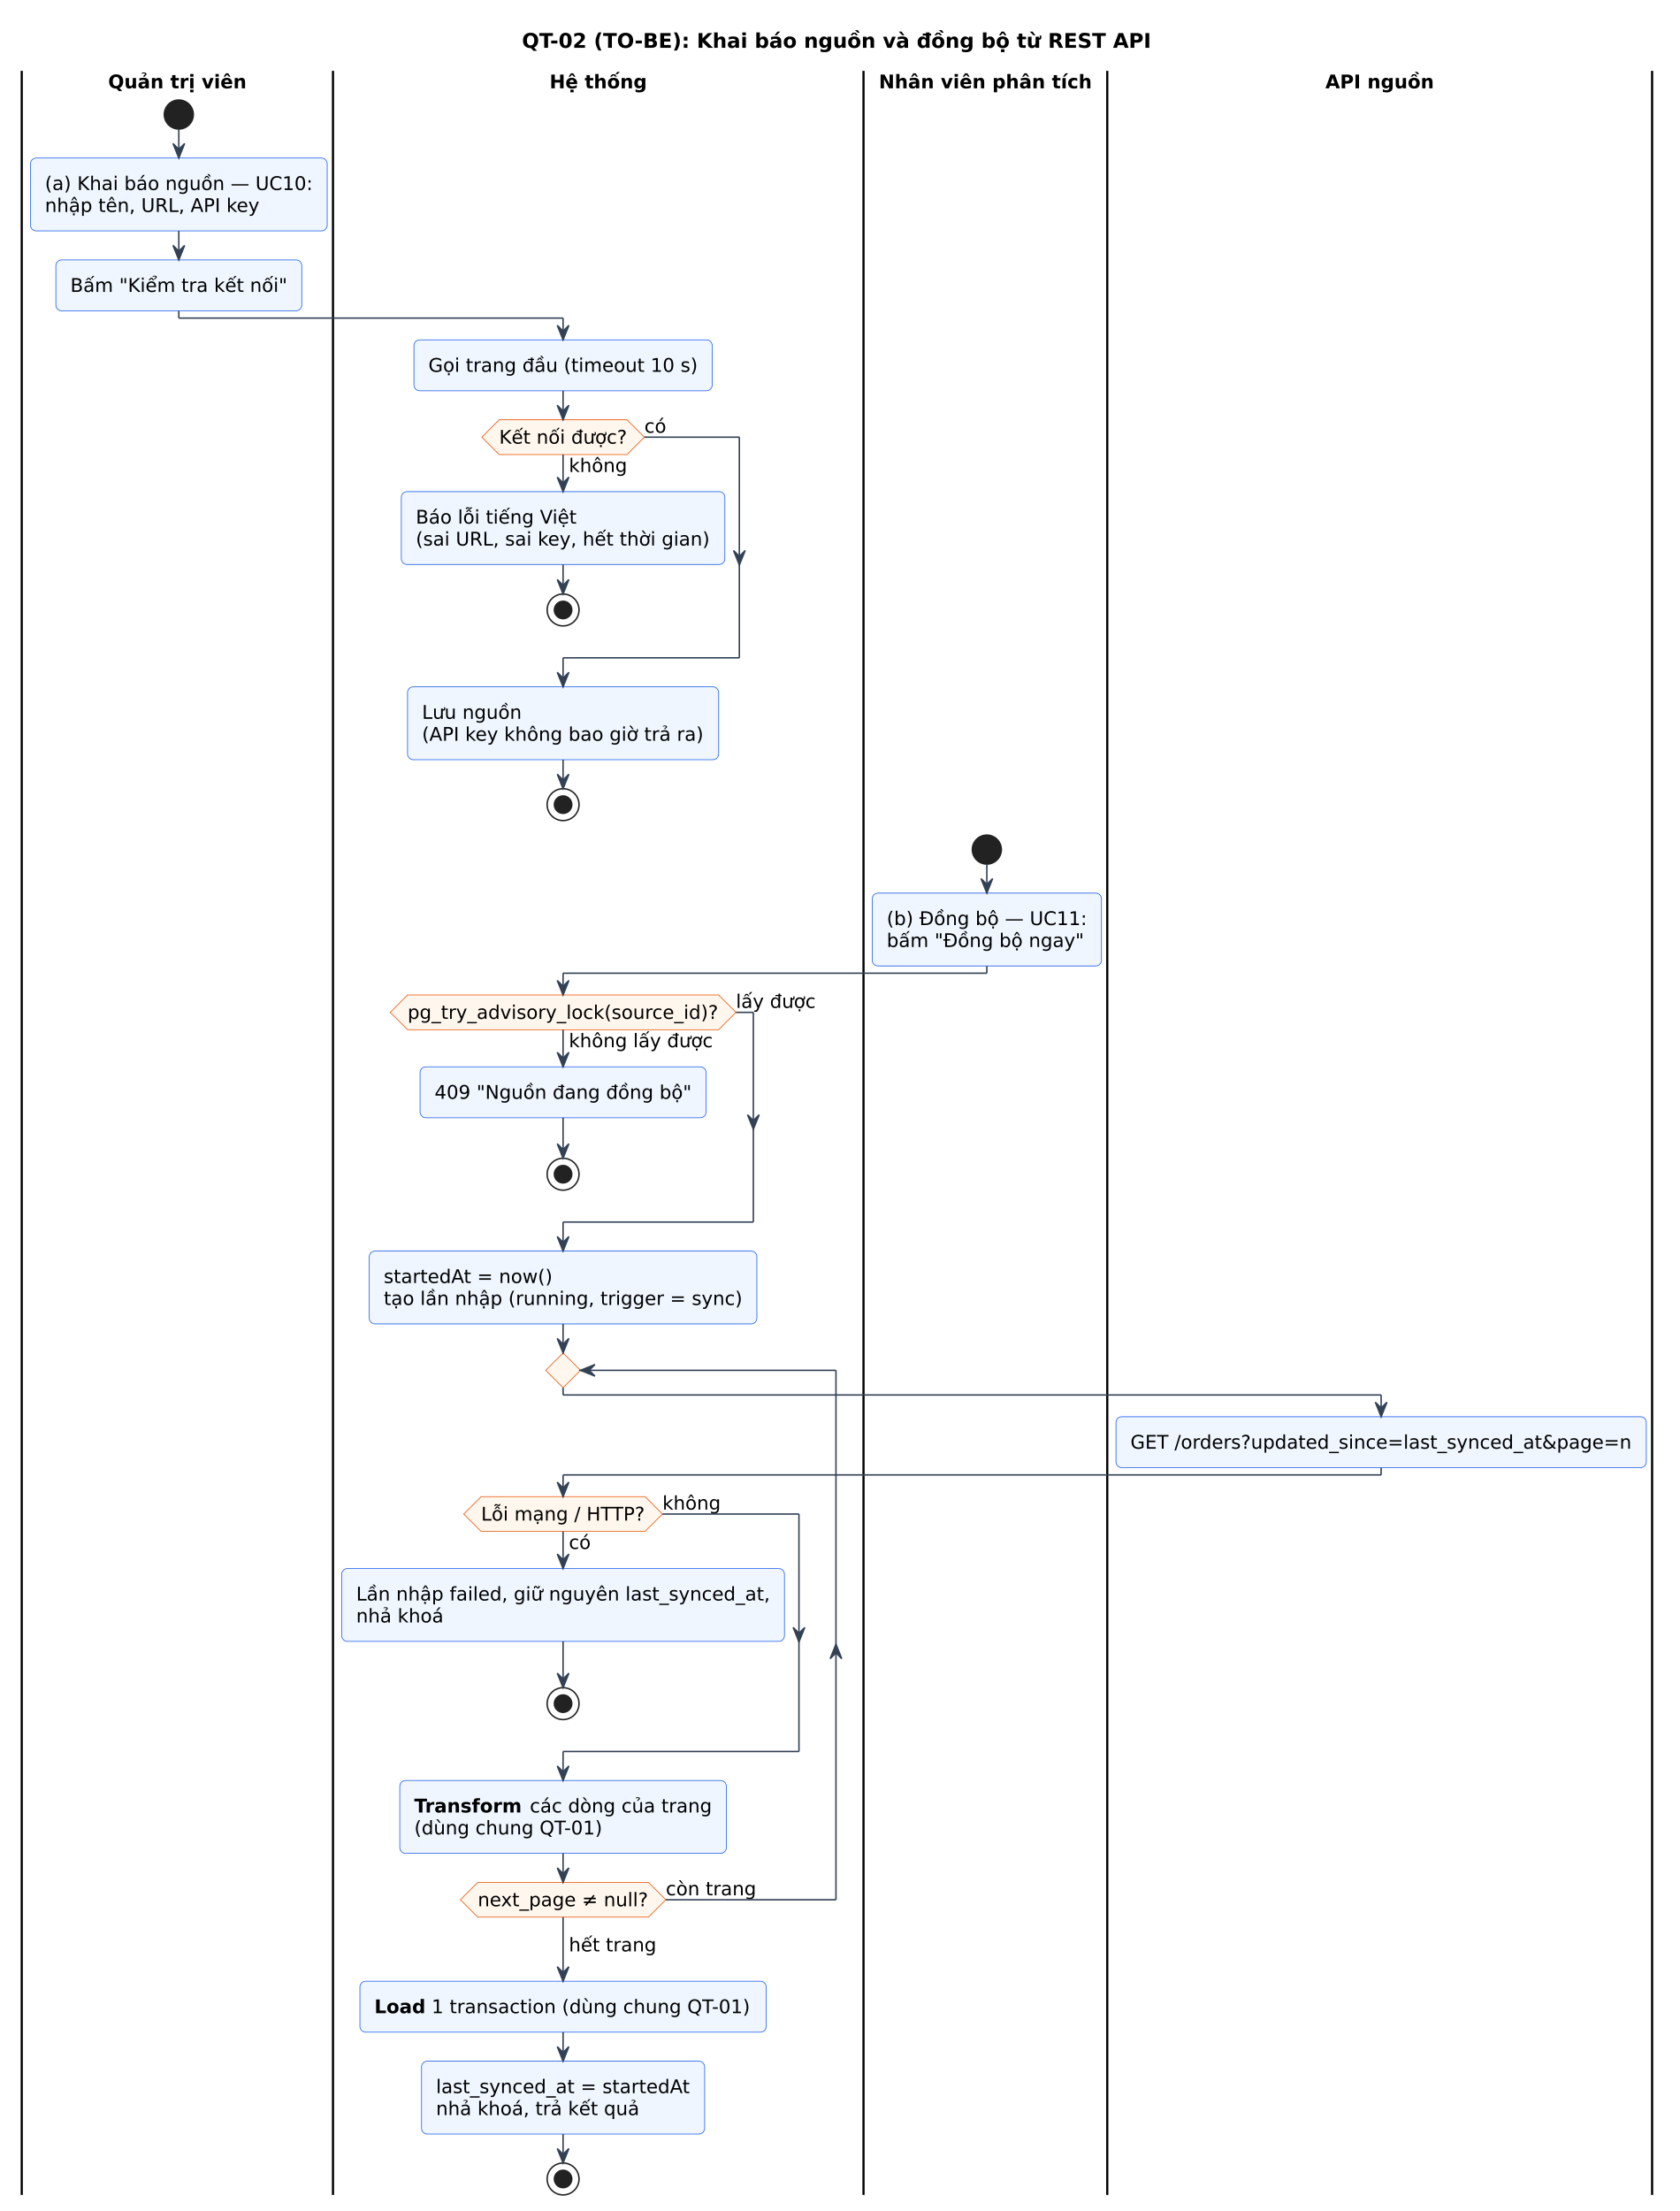
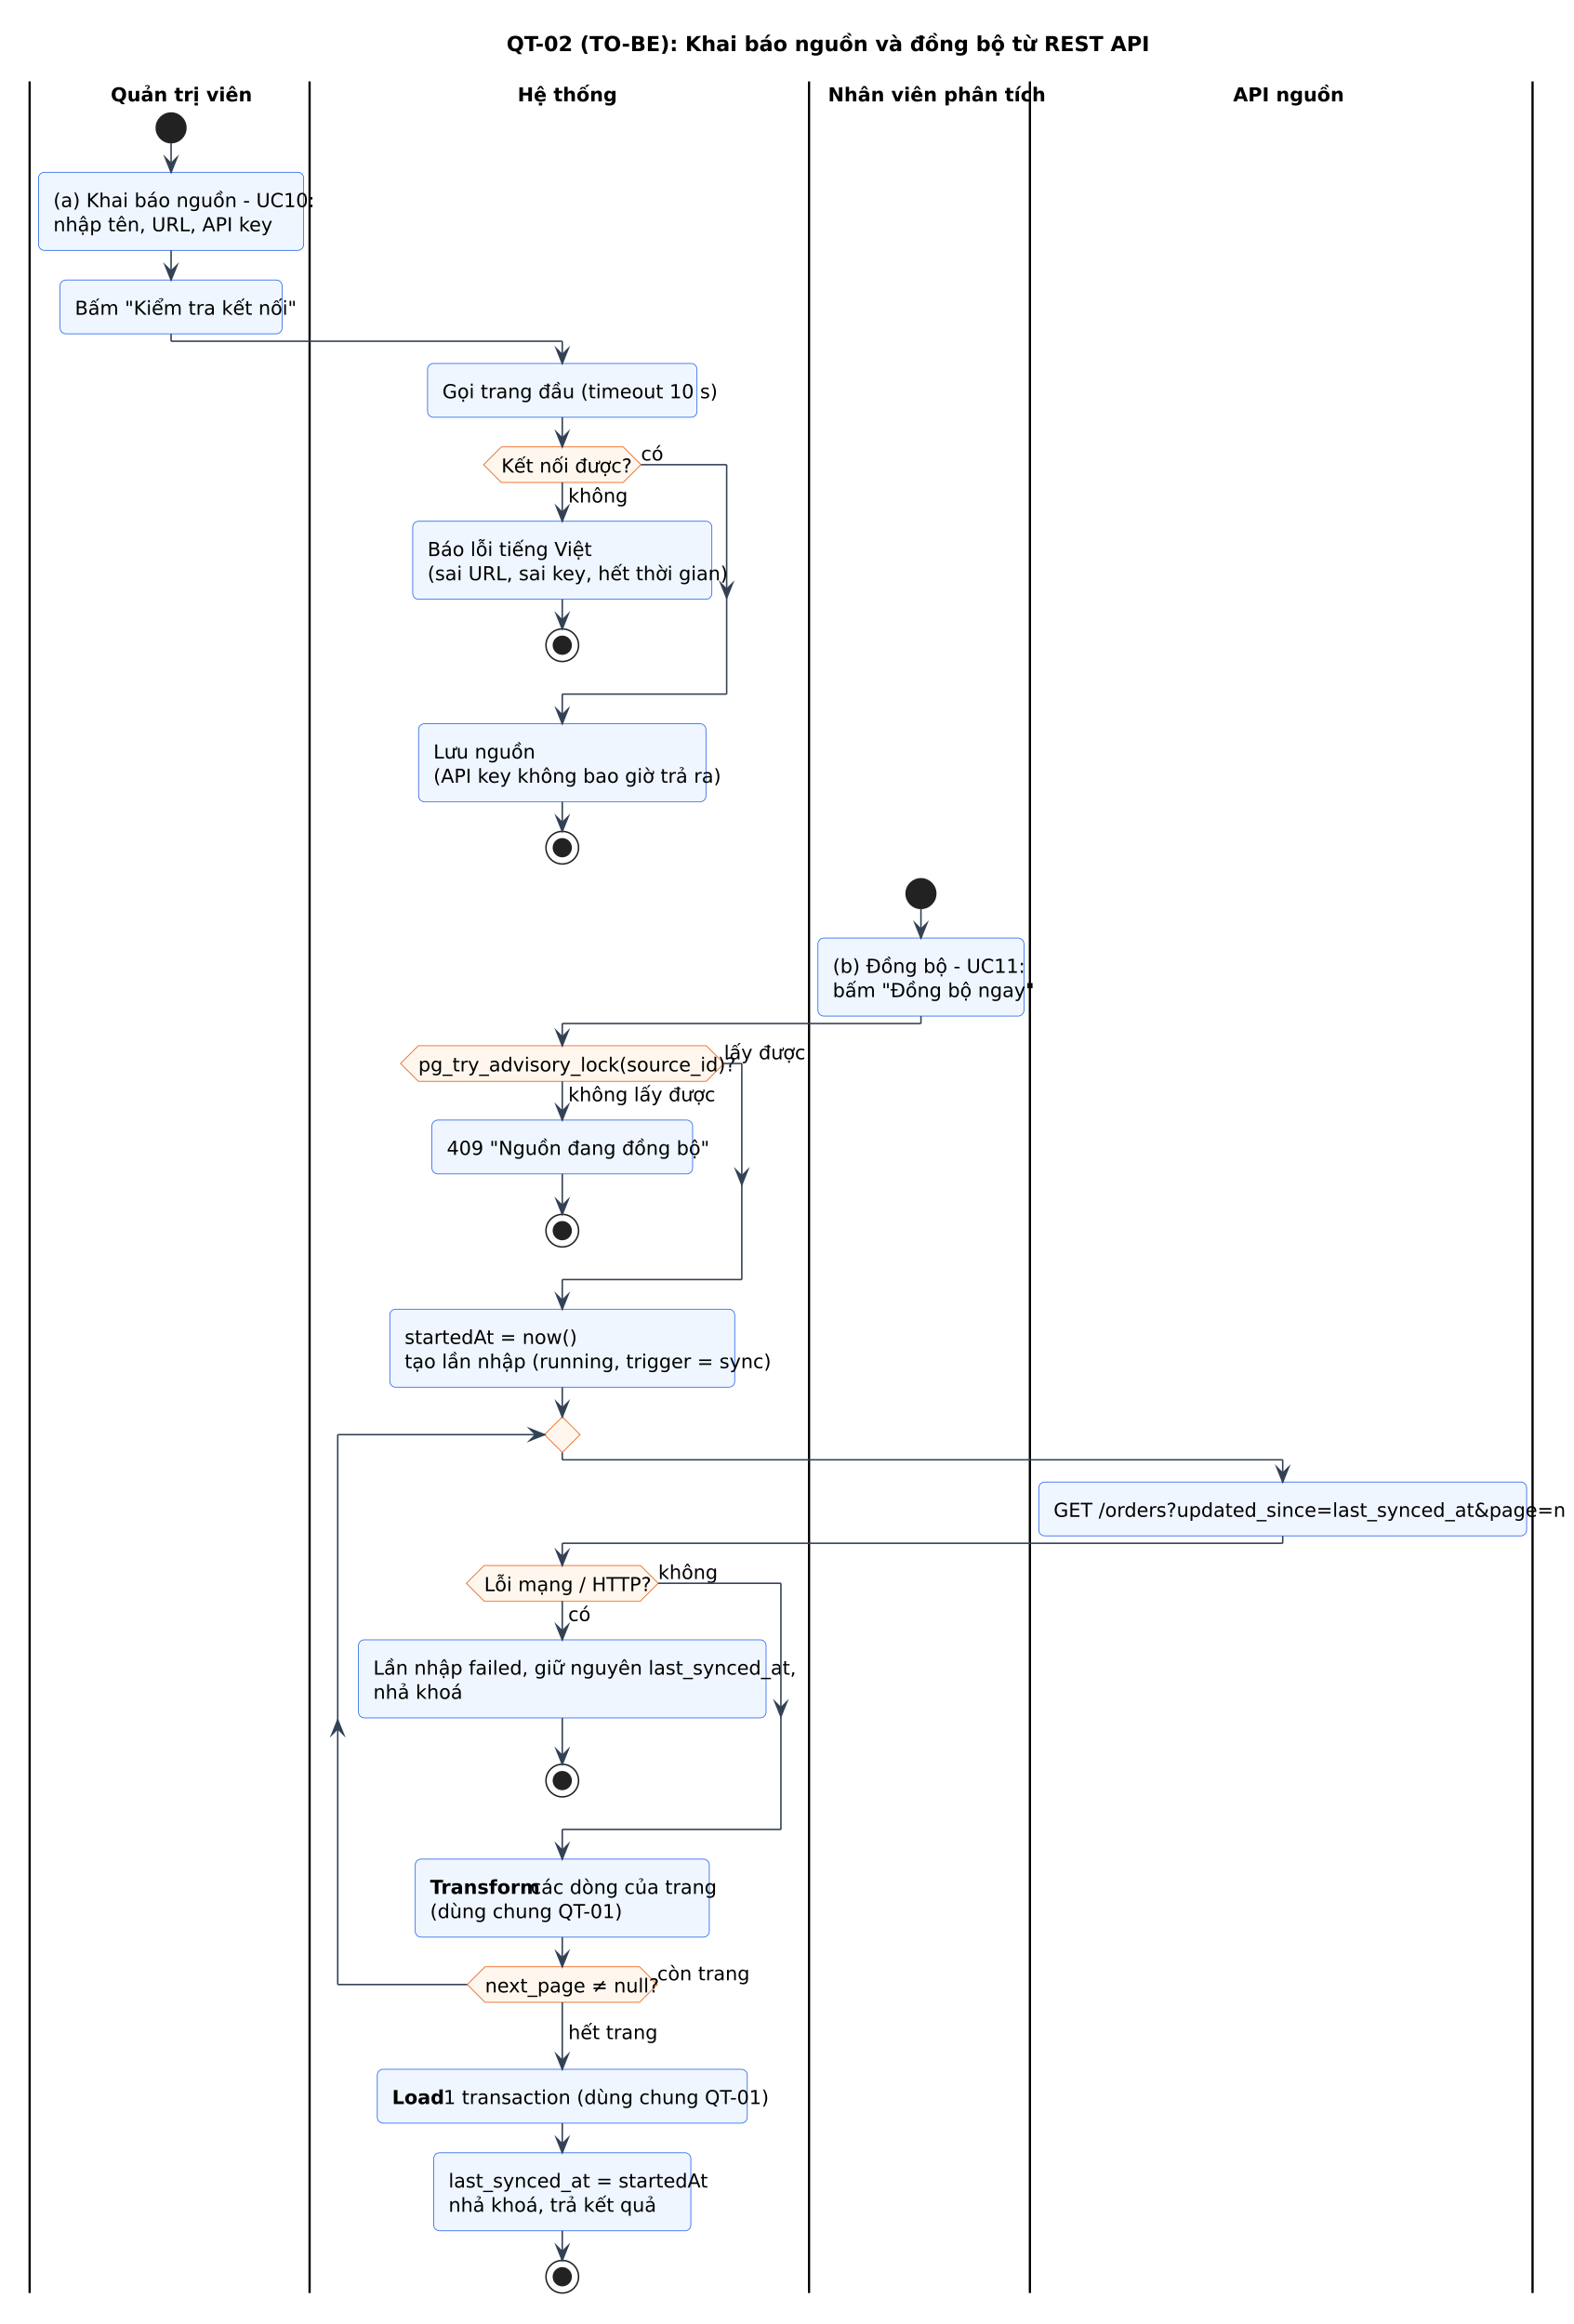
- <svg xmlns="http://www.w3.org/2000/svg" contentStyleType="text/css" height="1525px" preserveAspectRatio="none" style="width:1159px;height:1525px;background:#FFFFFF;" version="1.1" viewBox="0 0 1159 1525" width="1159px" zoomAndPan="magnify">
+ <svg xmlns="http://www.w3.org/2000/svg" version="1.1" data-diagram-type="ACTIVITY" style="width:1062px;height:1569px;background:#FFFFFF;" width="1062px" height="1569px" viewBox="0 0 1062 1569" zoomAndPan="magnify" preserveAspectRatio="none" contentStyleType="text/css">
  <defs />
-   <g>
-     <text fill="#000000" font-family="DejaVu Sans" font-size="14" font-weight="bold" lengthAdjust="spacing" textLength="435.846" x="360.088" y="32.995">QT-02 (TO-BE): Khai báo nguồn và đồng bộ từ REST API</text>
-     <rect fill="none" height="15.133" style="stroke:none;stroke-width:1.0;" width="1126.022" x="15" y="48.863" />
-     <ellipse cx="123.362" cy="78.996" fill="#222222" rx="10" ry="10" style="stroke:#222222;stroke-width:1.0;" />
-     <rect fill="#EFF6FF" height="50.266" rx="4" ry="4" style="stroke:#2563EB;stroke-width:0.5;" width="204.723" x="21" y="108.996" />
-     <text fill="#000000" font-family="DejaVu Sans" font-size="13" lengthAdjust="spacing" textLength="184.723" x="31" y="131.062">(a) Khai báo nguồn — UC10:</text>
-     <text fill="#000000" font-family="DejaVu Sans" font-size="13" lengthAdjust="spacing" textLength="148.402" x="31" y="146.195">nhập tên, URL, API key</text>
-     <rect fill="#EFF6FF" height="35.133" rx="4" ry="4" style="stroke:#2563EB;stroke-width:0.5;" width="169.671" x="38.526" y="179.261" />
-     <text fill="#000000" font-family="DejaVu Sans" font-size="13" lengthAdjust="spacing" textLength="149.671" x="48.526" y="201.328">Bấm "Kiểm tra kết nối"</text>
-     <line style="stroke:#000000;stroke-width:1.5;" x1="15" x2="15" y1="48.863" y2="1513.917" />
-     <rect fill="#EFF6FF" height="35.133" rx="4" ry="4" style="stroke:#2563EB;stroke-width:0.5;" width="205.777" x="285.568" y="234.394" />
-     <text fill="#000000" font-family="DejaVu Sans" font-size="13" lengthAdjust="spacing" textLength="185.777" x="295.568" y="256.461">Gọi trang đầu (timeout 10 s)</text>
-     <rect fill="#EFF6FF" height="50.266" rx="4" ry="4" style="stroke:#2563EB;stroke-width:0.5;" width="223.22" x="276.846" y="339.093" />
-     <text fill="#000000" font-family="DejaVu Sans" font-size="13" lengthAdjust="spacing" textLength="111.211" x="286.846" y="361.16">Báo lỗi tiếng Việt</text>
-     <text fill="#000000" font-family="DejaVu Sans" font-size="13" lengthAdjust="spacing" textLength="203.22" x="286.846" y="376.293">(sai URL, sai key, hết thời gian)</text>
-     <ellipse cx="388.457" cy="420.726" fill="none" rx="11" ry="11" style="stroke:#222222;stroke-width:1.0;" />
-     <ellipse cx="388.457" cy="420.726" fill="#222222" rx="6" ry="6" style="stroke:#222222;stroke-width:1.0;" />
-     <polygon fill="#FFF7ED" points="344.366,289.527,432.547,289.527,444.547,301.527,432.547,313.527,344.366,313.527,332.366,301.527,344.366,289.527" style="stroke:#EA580C;stroke-width:0.5;" />
-     <text fill="#000000" font-family="DejaVu Sans" font-size="13" lengthAdjust="spacing" textLength="40.212" x="392.457" y="325.594">không</text>
-     <text fill="#000000" font-family="DejaVu Sans" font-size="13" lengthAdjust="spacing" textLength="88.182" x="344.366" y="306.027">Kết nối được?</text>
-     <text fill="#000000" font-family="DejaVu Sans" font-size="13" lengthAdjust="spacing" textLength="15.101" x="444.547" y="298.461">có</text>
-     <rect fill="#EFF6FF" height="50.266" rx="4" ry="4" style="stroke:#2563EB;stroke-width:0.5;" width="214.644" x="281.134" y="473.726" />
-     <text fill="#000000" font-family="DejaVu Sans" font-size="13" lengthAdjust="spacing" textLength="68.777" x="291.134" y="495.793">Lưu nguồn</text>
-     <text fill="#000000" font-family="DejaVu Sans" font-size="13" lengthAdjust="spacing" textLength="194.644" x="291.134" y="510.926">(API key không bao giờ trả ra)</text>
-     <ellipse cx="388.457" cy="554.992" fill="none" rx="11" ry="11" style="stroke:#222222;stroke-width:1.0;" />
-     <ellipse cx="388.457" cy="554.992" fill="#222222" rx="6" ry="6" style="stroke:#222222;stroke-width:1.0;" />
-     <rect fill="#EFF6FF" height="35.133" rx="4" ry="4" style="stroke:#2563EB;stroke-width:0.5;" width="197.322" x="289.796" y="735.824" />
-     <text fill="#000000" font-family="DejaVu Sans" font-size="13" lengthAdjust="spacing" textLength="177.322" x="299.796" y="757.891">409 "Nguồn đang đồng bộ"</text>
-     <ellipse cx="388.457" cy="809.89" fill="none" rx="11" ry="11" style="stroke:#222222;stroke-width:1.0;" />
-     <ellipse cx="388.457" cy="809.89" fill="#222222" rx="6" ry="6" style="stroke:#222222;stroke-width:1.0;" />
-     <polygon fill="#FFF7ED" points="281.191,686.257,495.722,686.257,507.722,698.257,495.722,710.257,281.191,710.257,269.191,698.257,281.191,686.257" style="stroke:#EA580C;stroke-width:0.5;" />
-     <text fill="#000000" font-family="DejaVu Sans" font-size="13" lengthAdjust="spacing" textLength="99.341" x="392.457" y="722.324">không lấy được</text>
-     <text fill="#000000" font-family="DejaVu Sans" font-size="13" lengthAdjust="spacing" textLength="214.532" x="281.191" y="702.758">pg_try_advisory_lock(source_id)?</text>
-     <text fill="#000000" font-family="DejaVu Sans" font-size="13" lengthAdjust="spacing" textLength="54.996" x="507.722" y="695.191">lấy được</text>
-     <rect fill="#EFF6FF" height="50.266" rx="4" ry="4" style="stroke:#2563EB;stroke-width:0.5;" width="267.413" x="254.75" y="862.89" />
-     <text fill="#000000" font-family="DejaVu Sans" font-size="13" lengthAdjust="spacing" textLength="116.644" x="264.75" y="884.957">startedAt = now()</text>
-     <text fill="#000000" font-family="DejaVu Sans" font-size="13" lengthAdjust="spacing" textLength="247.413" x="264.75" y="900.09">tạo lần nhập (running, trigger = sync)</text>
-     <rect fill="#EFF6FF" height="50.266" rx="4" ry="4" style="stroke:#2563EB;stroke-width:0.5;" width="305.467" x="235.723" y="1081.855" />
-     <text fill="#000000" font-family="DejaVu Sans" font-size="13" lengthAdjust="spacing" textLength="285.467" x="245.723" y="1103.922">Lần nhập failed, giữ nguyên last_synced_at,</text>
-     <text fill="#000000" font-family="DejaVu Sans" font-size="13" lengthAdjust="spacing" textLength="60.265" x="245.723" y="1119.055">nhả khoá</text>
-     <ellipse cx="388.457" cy="1175.054" fill="none" rx="11" ry="11" style="stroke:#222222;stroke-width:1.0;" />
-     <ellipse cx="388.457" cy="1175.054" fill="#222222" rx="6" ry="6" style="stroke:#222222;stroke-width:1.0;" />
-     <polygon fill="#FFF7ED" points="331.905,1032.289,445.008,1032.289,457.008,1044.289,445.008,1056.289,331.905,1056.289,319.905,1044.289,331.905,1032.289" style="stroke:#EA580C;stroke-width:0.5;" />
-     <text fill="#000000" font-family="DejaVu Sans" font-size="13" lengthAdjust="spacing" textLength="15.101" x="392.457" y="1068.355">có</text>
-     <text fill="#000000" font-family="DejaVu Sans" font-size="13" lengthAdjust="spacing" textLength="113.103" x="331.905" y="1048.789">Lỗi mạng / HTTP?</text>
-     <text fill="#000000" font-family="DejaVu Sans" font-size="13" lengthAdjust="spacing" textLength="40.212" x="457.008" y="1041.223">không</text>
-     <rect fill="#EFF6FF" height="50.266" rx="4" ry="4" style="stroke:#2563EB;stroke-width:0.5;" width="225.328" x="275.793" y="1228.054" />
-     <text fill="#000000" font-family="DejaVu Sans" font-size="13" font-weight="bold" lengthAdjust="spacing" textLength="75.588" x="285.793" y="1250.121">Transform</text>
-     <text fill="#000000" font-family="DejaVu Sans" font-size="13" lengthAdjust="spacing" textLength="125.607" x="365.513" y="1250.121">các dòng của trang</text>
-     <text fill="#000000" font-family="DejaVu Sans" font-size="13" lengthAdjust="spacing" textLength="130.914" x="285.793" y="1265.254">(dùng chung QT-01)</text>
-     <polygon fill="#FFF7ED" points="388.457,933.156,400.457,945.156,388.457,957.156,376.457,945.156,388.457,933.156" style="stroke:#EA580C;stroke-width:0.5;" />
-     <polygon fill="#FFF7ED" points="329.579,1298.32,447.334,1298.32,459.334,1310.32,447.334,1322.32,329.579,1322.32,317.579,1310.32,329.579,1298.32" style="stroke:#EA580C;stroke-width:0.5;" />
-     <text fill="#000000" font-family="DejaVu Sans" font-size="13" lengthAdjust="spacing" textLength="117.755" x="329.579" y="1314.82">next_page ≠ null?</text>
-     <text fill="#000000" font-family="DejaVu Sans" font-size="13" lengthAdjust="spacing" textLength="62.372" x="459.334" y="1307.254">còn trang</text>
-     <rect fill="#EFF6FF" height="35.133" rx="4" ry="4" style="stroke:#2563EB;stroke-width:0.5;" width="280.311" x="248.301" y="1366.519" />
-     <text fill="#000000" font-family="DejaVu Sans" font-size="13" font-weight="bold" lengthAdjust="spacing" textLength="35.293" x="258.301" y="1388.585">Load</text>
-     <text fill="#000000" font-family="DejaVu Sans" font-size="13" lengthAdjust="spacing" textLength="220.886" x="297.726" y="1388.585">1 transaction (dùng chung QT-01)</text>
-     <rect fill="#EFF6FF" height="50.266" rx="4" ry="4" style="stroke:#2563EB;stroke-width:0.5;" width="195.291" x="290.811" y="1421.651" />
-     <text fill="#000000" font-family="DejaVu Sans" font-size="13" lengthAdjust="spacing" textLength="175.291" x="300.811" y="1443.718">last_synced_at = startedAt</text>
-     <text fill="#000000" font-family="DejaVu Sans" font-size="13" lengthAdjust="spacing" textLength="140.283" x="300.811" y="1458.851">nhả khoá, trả kết quả</text>
-     <ellipse cx="388.457" cy="1502.917" fill="none" rx="11" ry="11" style="stroke:#222222;stroke-width:1.0;" />
-     <ellipse cx="388.457" cy="1502.917" fill="#222222" rx="6" ry="6" style="stroke:#222222;stroke-width:1.0;" />
-     <line style="stroke:#000000;stroke-width:1.5;" x1="229.723" x2="229.723" y1="48.863" y2="1513.917" />
-     <ellipse cx="680.8" cy="585.992" fill="#222222" rx="10" ry="10" style="stroke:#222222;stroke-width:1.0;" />
-     <rect fill="#EFF6FF" height="50.266" rx="4" ry="4" style="stroke:#2563EB;stroke-width:0.5;" width="158.163" x="601.718" y="615.992" />
-     <text fill="#000000" font-family="DejaVu Sans" font-size="13" lengthAdjust="spacing" textLength="138.163" x="611.718" y="638.059">(b) Đồng bộ — UC11:</text>
-     <text fill="#000000" font-family="DejaVu Sans" font-size="13" lengthAdjust="spacing" textLength="136.113" x="611.718" y="653.191">bấm "Đồng bộ ngay"</text>
-     <line style="stroke:#000000;stroke-width:1.5;" x1="595.718" x2="595.718" y1="48.863" y2="1513.917" />
-     <rect fill="#EFF6FF" height="35.133" rx="4" ry="4" style="stroke:#2563EB;stroke-width:0.5;" width="365.877" x="769.882" y="977.156" />
-     <text fill="#000000" font-family="DejaVu Sans" font-size="13" lengthAdjust="spacing" textLength="345.877" x="779.882" y="999.223">GET /orders?updated_since=last_synced_at&amp;page=n</text>
-     <line style="stroke:#000000;stroke-width:1.5;" x1="763.882" x2="763.882" y1="48.863" y2="1513.917" />
-     <line style="stroke:#000000;stroke-width:1.5;" x1="1139.759" x2="1139.759" y1="48.863" y2="1513.917" />
-     <line style="stroke:#334155;stroke-width:1.0;" x1="123.362" x2="123.362" y1="88.996" y2="108.996" />
-     <polygon fill="#334155" points="119.362,98.996,123.362,108.996,127.362,98.996,123.362,102.996" style="stroke:#334155;stroke-width:1.0;" />
-     <line style="stroke:#334155;stroke-width:1.0;" x1="123.362" x2="123.362" y1="159.261" y2="179.261" />
-     <polygon fill="#334155" points="119.362,169.261,123.362,179.261,127.362,169.261,123.362,173.261" style="stroke:#334155;stroke-width:1.0;" />
-     <line style="stroke:#334155;stroke-width:1.0;" x1="388.457" x2="388.457" y1="389.359" y2="409.726" />
-     <polygon fill="#334155" points="384.457,399.726,388.457,409.726,392.457,399.726,388.457,403.726" style="stroke:#334155;stroke-width:1.0;" />
-     <line style="stroke:#334155;stroke-width:1.0;" x1="388.457" x2="388.457" y1="313.527" y2="339.093" />
-     <polygon fill="#334155" points="384.457,329.093,388.457,339.093,392.457,329.093,388.457,333.093" style="stroke:#334155;stroke-width:1.0;" />
-     <line style="stroke:#334155;stroke-width:1.0;" x1="444.547" x2="510.067" y1="301.527" y2="301.527" />
-     <polygon fill="#334155" points="506.067,379.726,510.067,389.726,514.067,379.726,510.067,383.726" style="stroke:#334155;stroke-width:1.0;" />
-     <line style="stroke:#334155;stroke-width:1.0;" x1="510.067" x2="510.067" y1="301.527" y2="453.726" />
-     <line style="stroke:#334155;stroke-width:1.0;" x1="510.067" x2="388.457" y1="453.726" y2="453.726" />
-     <line style="stroke:#334155;stroke-width:1.0;" x1="388.457" x2="388.457" y1="453.726" y2="473.726" />
-     <polygon fill="#334155" points="384.457,463.726,388.457,473.726,392.457,463.726,388.457,467.726" style="stroke:#334155;stroke-width:1.0;" />
-     <line style="stroke:#334155;stroke-width:1.0;" x1="388.457" x2="388.457" y1="269.527" y2="289.527" />
-     <polygon fill="#334155" points="384.457,279.527,388.457,289.527,392.457,279.527,388.457,283.527" style="stroke:#334155;stroke-width:1.0;" />
-     <line style="stroke:#334155;stroke-width:1.0;" x1="388.457" x2="388.457" y1="523.992" y2="543.992" />
-     <polygon fill="#334155" points="384.457,533.992,388.457,543.992,392.457,533.992,388.457,537.992" style="stroke:#334155;stroke-width:1.0;" />
-     <line style="stroke:#334155;stroke-width:1.0;" x1="388.457" x2="388.457" y1="770.957" y2="798.89" />
-     <polygon fill="#334155" points="384.457,788.89,388.457,798.89,392.457,788.89,388.457,792.89" style="stroke:#334155;stroke-width:1.0;" />
-     <line style="stroke:#334155;stroke-width:1.0;" x1="388.457" x2="388.457" y1="710.257" y2="735.824" />
-     <polygon fill="#334155" points="384.457,725.824,388.457,735.824,392.457,725.824,388.457,729.824" style="stroke:#334155;stroke-width:1.0;" />
-     <line style="stroke:#334155;stroke-width:1.0;" x1="507.722" x2="519.722" y1="698.257" y2="698.257" />
-     <polygon fill="#334155" points="515.722,768.89,519.722,778.89,523.722,768.89,519.722,772.89" style="stroke:#334155;stroke-width:1.0;" />
-     <line style="stroke:#334155;stroke-width:1.0;" x1="519.722" x2="519.722" y1="698.257" y2="842.89" />
-     <line style="stroke:#334155;stroke-width:1.0;" x1="519.722" x2="388.457" y1="842.89" y2="842.89" />
-     <line style="stroke:#334155;stroke-width:1.0;" x1="388.457" x2="388.457" y1="842.89" y2="862.89" />
-     <polygon fill="#334155" points="384.457,852.89,388.457,862.89,392.457,852.89,388.457,856.89" style="stroke:#334155;stroke-width:1.0;" />
-     <line style="stroke:#334155;stroke-width:1.0;" x1="388.457" x2="388.457" y1="1132.121" y2="1164.054" />
-     <polygon fill="#334155" points="384.457,1154.054,388.457,1164.054,392.457,1154.054,388.457,1158.054" style="stroke:#334155;stroke-width:1.0;" />
-     <line style="stroke:#334155;stroke-width:1.0;" x1="388.457" x2="388.457" y1="1056.289" y2="1081.855" />
-     <polygon fill="#334155" points="384.457,1071.855,388.457,1081.855,392.457,1071.855,388.457,1075.855" style="stroke:#334155;stroke-width:1.0;" />
-     <line style="stroke:#334155;stroke-width:1.0;" x1="457.008" x2="551.19" y1="1044.289" y2="1044.289" />
-     <polygon fill="#334155" points="547.19,1122.488,551.19,1132.488,555.19,1122.488,551.19,1126.488" style="stroke:#334155;stroke-width:1.0;" />
-     <line style="stroke:#334155;stroke-width:1.0;" x1="551.19" x2="551.19" y1="1044.289" y2="1208.054" />
-     <line style="stroke:#334155;stroke-width:1.0;" x1="551.19" x2="388.457" y1="1208.054" y2="1208.054" />
-     <line style="stroke:#334155;stroke-width:1.0;" x1="388.457" x2="388.457" y1="1208.054" y2="1228.054" />
-     <polygon fill="#334155" points="384.457,1218.054,388.457,1228.054,392.457,1218.054,388.457,1222.054" style="stroke:#334155;stroke-width:1.0;" />
-     <line style="stroke:#334155;stroke-width:1.0;" x1="459.334" x2="576.718" y1="1310.32" y2="1310.32" />
-     <polygon fill="#334155" points="572.718,1144.054,576.718,1134.054,580.718,1144.054,576.718,1140.054" style="stroke:#334155;stroke-width:1.0;" />
-     <line style="stroke:#334155;stroke-width:1.0;" x1="576.718" x2="576.718" y1="945.156" y2="1310.32" />
-     <line style="stroke:#334155;stroke-width:1.0;" x1="576.718" x2="400.457" y1="945.156" y2="945.156" />
-     <polygon fill="#334155" points="410.457,941.156,400.457,945.156,410.457,949.156,406.457,945.156" style="stroke:#334155;stroke-width:1.0;" />
-     <line style="stroke:#334155;stroke-width:1.0;" x1="388.457" x2="388.457" y1="1278.32" y2="1298.32" />
-     <polygon fill="#334155" points="384.457,1288.32,388.457,1298.32,392.457,1288.32,388.457,1292.32" style="stroke:#334155;stroke-width:1.0;" />
-     <line style="stroke:#334155;stroke-width:1.0;" x1="388.457" x2="388.457" y1="913.156" y2="933.156" />
-     <polygon fill="#334155" points="384.457,923.156,388.457,933.156,392.457,923.156,388.457,927.156" style="stroke:#334155;stroke-width:1.0;" />
-     <line style="stroke:#334155;stroke-width:1.0;" x1="388.457" x2="388.457" y1="1322.32" y2="1366.519" />
-     <polygon fill="#334155" points="384.457,1356.519,388.457,1366.519,392.457,1356.519,388.457,1360.519" style="stroke:#334155;stroke-width:1.0;" />
-     <text fill="#000000" font-family="DejaVu Sans" font-size="13" lengthAdjust="spacing" textLength="60.366" x="392.457" y="1345.953">hết trang</text>
-     <line style="stroke:#334155;stroke-width:1.0;" x1="388.457" x2="388.457" y1="1401.651" y2="1421.651" />
-     <polygon fill="#334155" points="384.457,1411.651,388.457,1421.651,392.457,1411.651,388.457,1415.651" style="stroke:#334155;stroke-width:1.0;" />
-     <line style="stroke:#334155;stroke-width:1.0;" x1="388.457" x2="388.457" y1="1471.917" y2="1491.917" />
-     <polygon fill="#334155" points="384.457,1481.917,388.457,1491.917,392.457,1481.917,388.457,1485.917" style="stroke:#334155;stroke-width:1.0;" />
-     <line style="stroke:#334155;stroke-width:1.0;" x1="680.8" x2="680.8" y1="595.992" y2="615.992" />
-     <polygon fill="#334155" points="676.8,605.992,680.8,615.992,684.8,605.992,680.8,609.992" style="stroke:#334155;stroke-width:1.0;" />
-     <line style="stroke:#334155;stroke-width:1.0;" x1="123.362" x2="123.362" y1="214.394" y2="219.394" />
-     <line style="stroke:#334155;stroke-width:1.0;" x1="123.362" x2="388.457" y1="219.394" y2="219.394" />
-     <line style="stroke:#334155;stroke-width:1.0;" x1="388.457" x2="388.457" y1="219.394" y2="234.394" />
-     <polygon fill="#334155" points="384.457,224.394,388.457,234.394,392.457,224.394,388.457,228.394" style="stroke:#334155;stroke-width:1.0;" />
-     <line style="stroke:#334155;stroke-width:1.0;" x1="680.8" x2="680.8" y1="666.257" y2="671.257" />
-     <line style="stroke:#334155;stroke-width:1.0;" x1="680.8" x2="388.457" y1="671.257" y2="671.257" />
-     <line style="stroke:#334155;stroke-width:1.0;" x1="388.457" x2="388.457" y1="671.257" y2="686.257" />
-     <polygon fill="#334155" points="384.457,676.257,388.457,686.257,392.457,676.257,388.457,680.257" style="stroke:#334155;stroke-width:1.0;" />
-     <line style="stroke:#334155;stroke-width:1.0;" x1="952.82" x2="952.82" y1="1012.289" y2="1017.289" />
-     <line style="stroke:#334155;stroke-width:1.0;" x1="952.82" x2="388.457" y1="1017.289" y2="1017.289" />
-     <line style="stroke:#334155;stroke-width:1.0;" x1="388.457" x2="388.457" y1="1017.289" y2="1032.289" />
-     <polygon fill="#334155" points="384.457,1022.289,388.457,1032.289,392.457,1022.289,388.457,1026.289" style="stroke:#334155;stroke-width:1.0;" />
-     <line style="stroke:#334155;stroke-width:1.0;" x1="388.457" x2="388.457" y1="957.156" y2="962.156" />
-     <line style="stroke:#334155;stroke-width:1.0;" x1="388.457" x2="952.82" y1="962.156" y2="962.156" />
-     <line style="stroke:#334155;stroke-width:1.0;" x1="952.82" x2="952.82" y1="962.156" y2="977.156" />
-     <polygon fill="#334155" points="948.82,967.156,952.82,977.156,956.82,967.156,952.82,971.156" style="stroke:#334155;stroke-width:1.0;" />
-     <text fill="#000000" font-family="DejaVu Sans" font-size="13" font-weight="bold" lengthAdjust="spacing" textLength="95.469" x="74.627" y="60.93">Quản trị viên</text>
-     <text fill="#000000" font-family="DejaVu Sans" font-size="13" font-weight="bold" lengthAdjust="spacing" textLength="67.184" x="379.129" y="60.93">Hệ thống</text>
-     <text fill="#000000" font-family="DejaVu Sans" font-size="13" font-weight="bold" lengthAdjust="spacing" textLength="146.961" x="606.32" y="60.93">Nhân viên phân tích</text>
-     <text fill="#000000" font-family="DejaVu Sans" font-size="13" font-weight="bold" lengthAdjust="spacing" textLength="74.953" x="914.344" y="60.93">API nguồn</text>
+   <g font-family="sans-serif" lengthAdjust="spacing">
+     <g class="title" data-source-line="2">
+       <text x="341.95" y="34.533" fill="#000" font-size="14" textLength="376.455" font-weight="700" font-family="'DejaVu Sans'">QT-02 (TO-BE): Khai báo nguồn và đồng bộ từ REST API</text>
+     </g>
+     <rect x="20" y="54.966" width="1015.356" height="16.352" fill="none" style="stroke:none;" />
+     <ellipse cx="115.492" cy="86.317" rx="10" ry="10" fill="#222" style="stroke:#222;stroke-width:1;" />
+     <rect x="26" y="116.317" width="178.983" height="52.703" fill="#EFF6FF" style="stroke:#2563EB;stroke-width:0.5;" rx="4" ry="4" />
+     <text x="36" y="139.813" fill="#000" font-size="13" textLength="158.983" font-family="'DejaVu Sans'">(a) Khai báo nguồn - UC10:</text>
+     <text x="36" y="156.164" fill="#000" font-size="13" textLength="135.853" font-family="'DejaVu Sans'">nhập tên, URL, API key</text>
+     <rect x="40.549" y="189.021" width="149.886" height="36.352" fill="#EFF6FF" style="stroke:#2563EB;stroke-width:0.5;" rx="4" ry="4" />
+     <text x="50.549" y="212.516" fill="#000" font-size="13" textLength="129.886" font-family="'DejaVu Sans'">Bấm "Kiểm tra kết nối"</text>
+     <line x1="20" y1="54.966" x2="20" y2="1548.084" style="stroke:#000;stroke-width:1.5;" />
+     <rect x="288.635" y="245.372" width="181.859" height="36.352" fill="#EFF6FF" style="stroke:#2563EB;stroke-width:0.5;" rx="4" ry="4" />
+     <text x="298.635" y="268.867" fill="#000" font-size="13" textLength="161.859" font-family="'DejaVu Sans'">Gọi trang đầu (timeout 10 s)</text>
+     <rect x="278.6" y="351.899" width="201.93" height="52.703" fill="#EFF6FF" style="stroke:#2563EB;stroke-width:0.5;" rx="4" ry="4" />
+     <text x="288.6" y="375.395" fill="#000" font-size="13" textLength="97.563" font-family="'DejaVu Sans'">Báo lỗi tiếng Việt</text>
+     <text x="288.6" y="391.746" fill="#000" font-size="13" textLength="181.93" font-family="'DejaVu Sans'">(sai URL, sai key, hết thời gian)</text>
+     <ellipse cx="379.565" cy="435.603" rx="11" ry="11" fill="none" style="stroke:#222;stroke-width:1;" />
+     <ellipse cx="379.565" cy="435.603" rx="6" ry="6" fill="#222" style="stroke:#222;stroke-width:1;" />
+     <polygon points="338.429,301.724,420.701,301.724,432.701,313.724,420.701,325.724,338.429,325.724,326.429,313.724,338.429,301.724" fill="#FFF7ED" style="stroke:#EA580C;stroke-width:0.5;stroke-linejoin:miter;stroke-miterlimit:10;" />
+     <text x="383.565" y="339.219" fill="#000" font-size="13" textLength="35.42" font-family="'DejaVu Sans'">không</text>
+     <text x="338.429" y="319.043" fill="#000" font-size="13" textLength="82.272" font-family="'DejaVu Sans'">Kết nối được?</text>
+     <text x="432.701" y="310.867" fill="#000" font-size="13" textLength="13.73" font-family="'DejaVu Sans'">có</text>
+     <rect x="282.567" y="488.603" width="193.996" height="52.703" fill="#EFF6FF" style="stroke:#2563EB;stroke-width:0.5;" rx="4" ry="4" />
+     <text x="292.567" y="512.098" fill="#000" font-size="13" textLength="62.924" font-family="'DejaVu Sans'">Lưu nguồn</text>
+     <text x="292.567" y="528.449" fill="#000" font-size="13" textLength="173.996" font-family="'DejaVu Sans'">(API key không bao giờ trả ra)</text>
+     <ellipse cx="379.565" cy="572.306" rx="11" ry="11" fill="none" style="stroke:#222;stroke-width:1;" />
+     <ellipse cx="379.565" cy="572.306" rx="6" ry="6" fill="#222" style="stroke:#222;stroke-width:1;" />
+     <rect x="291.578" y="756.185" width="175.975" height="36.352" fill="#EFF6FF" style="stroke:#2563EB;stroke-width:0.5;" rx="4" ry="4" />
+     <text x="301.578" y="779.68" fill="#000" font-size="13" textLength="155.975" font-family="'DejaVu Sans'">409 "Nguồn đang đồng bộ"</text>
+     <ellipse cx="379.565" cy="830.86" rx="11" ry="11" fill="none" style="stroke:#222;stroke-width:1;" />
+     <ellipse cx="379.565" cy="830.86" rx="6" ry="6" fill="#222" style="stroke:#222;stroke-width:1;" />
+     <polygon points="282.379,706.009,476.751,706.009,488.751,718.009,476.751,730.009,282.379,730.009,270.379,718.009,282.379,706.009" fill="#FFF7ED" style="stroke:#EA580C;stroke-width:0.5;stroke-linejoin:miter;stroke-miterlimit:10;" />
+     <text x="383.565" y="743.504" fill="#000" font-size="13" textLength="90.219" font-family="'DejaVu Sans'">không lấy được</text>
+     <text x="282.379" y="723.328" fill="#000" font-size="13" textLength="194.372" font-family="'DejaVu Sans'">pg_try_advisory_lock(source_id)?</text>
+     <text x="488.751" y="715.152" fill="#000" font-size="13" textLength="51.188" font-family="'DejaVu Sans'">lấy được</text>
+     <rect x="263.156" y="883.86" width="232.818" height="52.703" fill="#EFF6FF" style="stroke:#2563EB;stroke-width:0.5;" rx="4" ry="4" />
+     <text x="273.156" y="907.355" fill="#000" font-size="13" textLength="99.347" font-family="'DejaVu Sans'">startedAt = now()</text>
+     <text x="273.156" y="923.707" fill="#000" font-size="13" textLength="212.818" font-family="'DejaVu Sans'">tạo lần nhập (running, trigger = sync)</text>
+     <rect x="241.983" y="1107.091" width="275.163" height="52.703" fill="#EFF6FF" style="stroke:#2563EB;stroke-width:0.5;" rx="4" ry="4" />
+     <text x="251.983" y="1130.586" fill="#000" font-size="13" textLength="255.163" font-family="'DejaVu Sans'">Lần nhập failed, giữ nguyên last_synced_at,</text>
+     <text x="251.983" y="1146.938" fill="#000" font-size="13" textLength="53.492" font-family="'DejaVu Sans'">nhả khoá</text>
+     <ellipse cx="379.565" cy="1202.118" rx="11" ry="11" fill="none" style="stroke:#222;stroke-width:1;" />
+     <ellipse cx="379.565" cy="1202.118" rx="6" ry="6" fill="#222" style="stroke:#222;stroke-width:1;" />
+     <polygon points="326.822,1056.915,432.308,1056.915,444.308,1068.915,432.308,1080.915,326.822,1080.915,314.822,1068.915,326.822,1056.915" fill="#FFF7ED" style="stroke:#EA580C;stroke-width:0.5;stroke-linejoin:miter;stroke-miterlimit:10;" />
+     <text x="383.565" y="1094.41" fill="#000" font-size="13" textLength="13.73" font-family="'DejaVu Sans'">có</text>
+     <text x="326.822" y="1074.234" fill="#000" font-size="13" textLength="105.485" font-family="'DejaVu Sans'">Lỗi mạng / HTTP?</text>
+     <text x="444.308" y="1066.059" fill="#000" font-size="13" textLength="35.42" font-family="'DejaVu Sans'">không</text>
+     <rect x="280.326" y="1255.118" width="198.477" height="52.703" fill="#EFF6FF" style="stroke:#2563EB;stroke-width:0.5;" rx="4" ry="4" />
+     <text x="290.326" y="1278.613" fill="#000" font-size="13" textLength="64.289" font-weight="700" font-family="'DejaVu Sans'">Transform</text>
+     <text x="358.227" y="1278.613" fill="#000" font-size="13" textLength="110.576" font-family="'DejaVu Sans'">các dòng của trang</text>
+     <text x="290.326" y="1294.965" fill="#000" font-size="13" textLength="117.063" font-family="'DejaVu Sans'">(dùng chung QT-01)</text>
+     <polygon points="379.565,956.563,391.565,968.563,379.565,980.563,367.565,968.563,379.565,956.563" fill="#FFF7ED" style="stroke:#EA580C;stroke-width:0.5;stroke-linejoin:miter;stroke-miterlimit:10;" />
+     <polygon points="327.416,1327.821,431.714,1327.821,443.714,1339.821,431.714,1351.821,327.416,1351.821,315.416,1339.821,327.416,1327.821" fill="#FFF7ED" style="stroke:#EA580C;stroke-width:0.5;stroke-linejoin:miter;stroke-miterlimit:10;" />
+     <text x="327.416" y="1345.141" fill="#000" font-size="13" textLength="104.298" font-family="'DejaVu Sans'">next_page ≠ null?</text>
+     <text x="443.714" y="1336.965" fill="#000" font-size="13" textLength="54.203" font-family="'DejaVu Sans'">còn trang</text>
+     <rect x="254.679" y="1397.029" width="249.772" height="36.352" fill="#EFF6FF" style="stroke:#2563EB;stroke-width:0.5;" rx="4" ry="4" />
+     <text x="264.679" y="1420.524" fill="#000" font-size="13" textLength="31.053" font-weight="700" font-family="'DejaVu Sans'">Load</text>
+     <text x="299.343" y="1420.524" fill="#000" font-size="13" textLength="195.108" font-family="'DejaVu Sans'">1 transaction (dùng chung QT-01)</text>
+     <rect x="292.784" y="1453.381" width="173.563" height="52.703" fill="#EFF6FF" style="stroke:#2563EB;stroke-width:0.5;" rx="4" ry="4" />
+     <text x="302.784" y="1476.876" fill="#000" font-size="13" textLength="153.563" font-family="'DejaVu Sans'">last_synced_at = startedAt</text>
+     <text x="302.784" y="1493.228" fill="#000" font-size="13" textLength="122.142" font-family="'DejaVu Sans'">nhả khoá, trả kết quả</text>
+     <ellipse cx="379.565" cy="1537.084" rx="11" ry="11" fill="none" style="stroke:#222;stroke-width:1;" />
+     <ellipse cx="379.565" cy="1537.084" rx="6" ry="6" fill="#222" style="stroke:#222;stroke-width:1;" />
+     <line x1="208.983" y1="54.966" x2="208.983" y2="1548.084" style="stroke:#000;stroke-width:1.5;" />
+     <ellipse cx="621.688" cy="603.306" rx="10" ry="10" fill="#222" style="stroke:#222;stroke-width:1;" />
+     <rect x="552.146" y="633.306" width="139.082" height="52.703" fill="#EFF6FF" style="stroke:#2563EB;stroke-width:0.5;" rx="4" ry="4" />
+     <text x="562.146" y="656.801" fill="#000" font-size="13" textLength="117.051" font-family="'DejaVu Sans'">(b) Đồng bộ - UC11:</text>
+     <text x="562.146" y="673.152" fill="#000" font-size="13" textLength="119.082" font-family="'DejaVu Sans'">bấm "Đồng bộ ngay"</text>
+     <line x1="546.146" y1="54.966" x2="546.146" y2="1548.084" style="stroke:#000;stroke-width:1.5;" />
+     <rect x="701.229" y="1000.563" width="329.321" height="36.352" fill="#EFF6FF" style="stroke:#2563EB;stroke-width:0.5;" rx="4" ry="4" />
+     <text x="711.229" y="1024.059" fill="#000" font-size="13" textLength="309.321" font-family="'DejaVu Sans'">GET /orders?updated_since=last_synced_at&amp;page=n</text>
+     <line x1="695.229" y1="54.966" x2="695.229" y2="1548.084" style="stroke:#000;stroke-width:1.5;" />
+     <line x1="1034.55" y1="54.966" x2="1034.55" y2="1548.084" style="stroke:#000;stroke-width:1.5;" />
+     <line x1="115.492" y1="96.317" x2="115.492" y2="116.317" style="stroke:#334155;stroke-width:1;" />
+     <polygon points="111.492,106.317,115.492,116.317,119.492,106.317,115.492,110.317" fill="#334155" style="stroke:#334155;stroke-width:1;stroke-linejoin:miter;stroke-miterlimit:10;" />
+     <line x1="115.492" y1="169.021" x2="115.492" y2="189.021" style="stroke:#334155;stroke-width:1;" />
+     <polygon points="111.492,179.021,115.492,189.021,119.492,179.021,115.492,183.021" fill="#334155" style="stroke:#334155;stroke-width:1;stroke-linejoin:miter;stroke-miterlimit:10;" />
+     <line x1="379.565" y1="404.603" x2="379.565" y2="424.603" style="stroke:#334155;stroke-width:1;" />
+     <polygon points="375.565,414.603,379.565,424.603,383.565,414.603,379.565,418.603" fill="#334155" style="stroke:#334155;stroke-width:1;stroke-linejoin:miter;stroke-miterlimit:10;" />
+     <line x1="379.565" y1="325.724" x2="379.565" y2="351.899" style="stroke:#334155;stroke-width:1;" />
+     <polygon points="375.565,341.899,379.565,351.899,383.565,341.899,379.565,345.899" fill="#334155" style="stroke:#334155;stroke-width:1;stroke-linejoin:miter;stroke-miterlimit:10;" />
+     <line x1="432.701" y1="313.724" x2="490.53" y2="313.724" style="stroke:#334155;stroke-width:1;" />
+     <polygon points="486.53,393.751,490.53,403.751,494.53,393.751,490.53,397.751" fill="#334155" style="stroke:#334155;stroke-width:1;stroke-linejoin:miter;stroke-miterlimit:10;" />
+     <line x1="490.53" y1="313.724" x2="490.53" y2="468.603" style="stroke:#334155;stroke-width:1;" />
+     <line x1="490.53" y1="468.603" x2="379.565" y2="468.603" style="stroke:#334155;stroke-width:1;" />
+     <line x1="379.565" y1="468.603" x2="379.565" y2="488.603" style="stroke:#334155;stroke-width:1;" />
+     <polygon points="375.565,478.603,379.565,488.603,383.565,478.603,379.565,482.603" fill="#334155" style="stroke:#334155;stroke-width:1;stroke-linejoin:miter;stroke-miterlimit:10;" />
+     <line x1="379.565" y1="281.724" x2="379.565" y2="301.724" style="stroke:#334155;stroke-width:1;" />
+     <polygon points="375.565,291.724,379.565,301.724,383.565,291.724,379.565,295.724" fill="#334155" style="stroke:#334155;stroke-width:1;stroke-linejoin:miter;stroke-miterlimit:10;" />
+     <line x1="379.565" y1="541.306" x2="379.565" y2="561.306" style="stroke:#334155;stroke-width:1;" />
+     <polygon points="375.565,551.306,379.565,561.306,383.565,551.306,379.565,555.306" fill="#334155" style="stroke:#334155;stroke-width:1;stroke-linejoin:miter;stroke-miterlimit:10;" />
+     <line x1="379.565" y1="792.536" x2="379.565" y2="819.86" style="stroke:#334155;stroke-width:1;" />
+     <polygon points="375.565,809.86,379.565,819.86,383.565,809.86,379.565,813.86" fill="#334155" style="stroke:#334155;stroke-width:1;stroke-linejoin:miter;stroke-miterlimit:10;" />
+     <line x1="379.565" y1="730.009" x2="379.565" y2="756.185" style="stroke:#334155;stroke-width:1;" />
+     <polygon points="375.565,746.185,379.565,756.185,383.565,746.185,379.565,750.185" fill="#334155" style="stroke:#334155;stroke-width:1;stroke-linejoin:miter;stroke-miterlimit:10;" />
+     <line x1="488.751" y1="718.009" x2="500.751" y2="718.009" style="stroke:#334155;stroke-width:1;" />
+     <polygon points="496.751,789.86,500.751,799.86,504.751,789.86,500.751,793.86" fill="#334155" style="stroke:#334155;stroke-width:1;stroke-linejoin:miter;stroke-miterlimit:10;" />
+     <line x1="500.751" y1="718.009" x2="500.751" y2="863.86" style="stroke:#334155;stroke-width:1;" />
+     <line x1="500.751" y1="863.86" x2="379.565" y2="863.86" style="stroke:#334155;stroke-width:1;" />
+     <line x1="379.565" y1="863.86" x2="379.565" y2="883.86" style="stroke:#334155;stroke-width:1;" />
+     <polygon points="375.565,873.86,379.565,883.86,383.565,873.86,379.565,877.86" fill="#334155" style="stroke:#334155;stroke-width:1;stroke-linejoin:miter;stroke-miterlimit:10;" />
+     <line x1="379.565" y1="1159.794" x2="379.565" y2="1191.118" style="stroke:#334155;stroke-width:1;" />
+     <polygon points="375.565,1181.118,379.565,1191.118,383.565,1181.118,379.565,1185.118" fill="#334155" style="stroke:#334155;stroke-width:1;stroke-linejoin:miter;stroke-miterlimit:10;" />
+     <line x1="379.565" y1="1080.915" x2="379.565" y2="1107.091" style="stroke:#334155;stroke-width:1;" />
+     <polygon points="375.565,1097.091,379.565,1107.091,383.565,1097.091,379.565,1101.091" fill="#334155" style="stroke:#334155;stroke-width:1;stroke-linejoin:miter;stroke-miterlimit:10;" />
+     <line x1="444.308" y1="1068.915" x2="527.146" y2="1068.915" style="stroke:#334155;stroke-width:1;" />
+     <polygon points="523.146,1148.942,527.146,1158.942,531.146,1148.942,527.146,1152.942" fill="#334155" style="stroke:#334155;stroke-width:1;stroke-linejoin:miter;stroke-miterlimit:10;" />
+     <line x1="527.146" y1="1068.915" x2="527.146" y2="1235.118" style="stroke:#334155;stroke-width:1;" />
+     <line x1="527.146" y1="1235.118" x2="379.565" y2="1235.118" style="stroke:#334155;stroke-width:1;" />
+     <line x1="379.565" y1="1235.118" x2="379.565" y2="1255.118" style="stroke:#334155;stroke-width:1;" />
+     <polygon points="375.565,1245.118,379.565,1255.118,383.565,1245.118,379.565,1249.118" fill="#334155" style="stroke:#334155;stroke-width:1;stroke-linejoin:miter;stroke-miterlimit:10;" />
+     <line x1="315.416" y1="1339.821" x2="227.983" y2="1339.821" style="stroke:#334155;stroke-width:1;" />
+     <polygon points="223.983,1171.118,227.983,1161.118,231.983,1171.118,227.983,1167.118" fill="#334155" style="stroke:#334155;stroke-width:1;stroke-linejoin:miter;stroke-miterlimit:10;" />
+     <line x1="227.983" y1="968.563" x2="227.983" y2="1339.821" style="stroke:#334155;stroke-width:1;" />
+     <line x1="227.983" y1="968.563" x2="367.565" y2="968.563" style="stroke:#334155;stroke-width:1;" />
+     <polygon points="357.565,964.563,367.565,968.563,357.565,972.563,361.565,968.563" fill="#334155" style="stroke:#334155;stroke-width:1;stroke-linejoin:miter;stroke-miterlimit:10;" />
+     <line x1="379.565" y1="1307.821" x2="379.565" y2="1327.821" style="stroke:#334155;stroke-width:1;" />
+     <polygon points="375.565,1317.821,379.565,1327.821,383.565,1317.821,379.565,1321.821" fill="#334155" style="stroke:#334155;stroke-width:1;stroke-linejoin:miter;stroke-miterlimit:10;" />
+     <line x1="379.565" y1="936.563" x2="379.565" y2="956.563" style="stroke:#334155;stroke-width:1;" />
+     <polygon points="375.565,946.563,379.565,956.563,383.565,946.563,379.565,950.563" fill="#334155" style="stroke:#334155;stroke-width:1;stroke-linejoin:miter;stroke-miterlimit:10;" />
+     <line x1="379.565" y1="1351.821" x2="379.565" y2="1397.029" style="stroke:#334155;stroke-width:1;" />
+     <polygon points="375.565,1387.029,379.565,1397.029,383.565,1387.029,379.565,1391.029" fill="#334155" style="stroke:#334155;stroke-width:1;stroke-linejoin:miter;stroke-miterlimit:10;" />
+     <text x="383.565" y="1376.673" fill="#000" font-size="13" textLength="51.314" font-family="'DejaVu Sans'">hết trang</text>
+     <line x1="379.565" y1="1433.381" x2="379.565" y2="1453.381" style="stroke:#334155;stroke-width:1;" />
+     <polygon points="375.565,1443.381,379.565,1453.381,383.565,1443.381,379.565,1447.381" fill="#334155" style="stroke:#334155;stroke-width:1;stroke-linejoin:miter;stroke-miterlimit:10;" />
+     <line x1="379.565" y1="1506.084" x2="379.565" y2="1526.084" style="stroke:#334155;stroke-width:1;" />
+     <polygon points="375.565,1516.084,379.565,1526.084,383.565,1516.084,379.565,1520.084" fill="#334155" style="stroke:#334155;stroke-width:1;stroke-linejoin:miter;stroke-miterlimit:10;" />
+     <line x1="621.688" y1="613.306" x2="621.688" y2="633.306" style="stroke:#334155;stroke-width:1;" />
+     <polygon points="617.688,623.306,621.688,633.306,625.688,623.306,621.688,627.306" fill="#334155" style="stroke:#334155;stroke-width:1;stroke-linejoin:miter;stroke-miterlimit:10;" />
+     <line x1="115.492" y1="225.372" x2="115.492" y2="230.372" style="stroke:#334155;stroke-width:1;" />
+     <line x1="115.492" y1="230.372" x2="379.565" y2="230.372" style="stroke:#334155;stroke-width:1;" />
+     <line x1="379.565" y1="230.372" x2="379.565" y2="245.372" style="stroke:#334155;stroke-width:1;" />
+     <polygon points="375.565,235.372,379.565,245.372,383.565,235.372,379.565,239.372" fill="#334155" style="stroke:#334155;stroke-width:1;stroke-linejoin:miter;stroke-miterlimit:10;" />
+     <line x1="621.688" y1="686.009" x2="621.688" y2="691.009" style="stroke:#334155;stroke-width:1;" />
+     <line x1="621.688" y1="691.009" x2="379.565" y2="691.009" style="stroke:#334155;stroke-width:1;" />
+     <line x1="379.565" y1="691.009" x2="379.565" y2="706.009" style="stroke:#334155;stroke-width:1;" />
+     <polygon points="375.565,696.009,379.565,706.009,383.565,696.009,379.565,700.009" fill="#334155" style="stroke:#334155;stroke-width:1;stroke-linejoin:miter;stroke-miterlimit:10;" />
+     <line x1="865.889" y1="1036.915" x2="865.889" y2="1041.915" style="stroke:#334155;stroke-width:1;" />
+     <line x1="865.889" y1="1041.915" x2="379.565" y2="1041.915" style="stroke:#334155;stroke-width:1;" />
+     <line x1="379.565" y1="1041.915" x2="379.565" y2="1056.915" style="stroke:#334155;stroke-width:1;" />
+     <polygon points="375.565,1046.915,379.565,1056.915,383.565,1046.915,379.565,1050.915" fill="#334155" style="stroke:#334155;stroke-width:1;stroke-linejoin:miter;stroke-miterlimit:10;" />
+     <line x1="379.565" y1="980.563" x2="379.565" y2="985.563" style="stroke:#334155;stroke-width:1;" />
+     <line x1="379.565" y1="985.563" x2="865.889" y2="985.563" style="stroke:#334155;stroke-width:1;" />
+     <line x1="865.889" y1="985.563" x2="865.889" y2="1000.563" style="stroke:#334155;stroke-width:1;" />
+     <polygon points="861.889,990.563,865.889,1000.563,869.889,990.563,865.889,994.563" fill="#334155" style="stroke:#334155;stroke-width:1;stroke-linejoin:miter;stroke-miterlimit:10;" />
+     <text x="74.762" y="68.461" fill="#000" font-size="13" textLength="79.46" font-weight="700" font-family="'DejaVu Sans'">Quản trị viên</text>
+     <text x="349.404" y="68.461" fill="#000" font-size="13" textLength="56.323" font-weight="700" font-family="'DejaVu Sans'">Hệ thống</text>
+     <text x="558.931" y="68.461" fill="#000" font-size="13" textLength="123.513" font-weight="700" font-family="'DejaVu Sans'">Nhân viên phân tích</text>
+     <text x="832.396" y="68.461" fill="#000" font-size="13" textLength="64.987" font-weight="700" font-family="'DejaVu Sans'">API nguồn</text>
  </g>
</svg>
